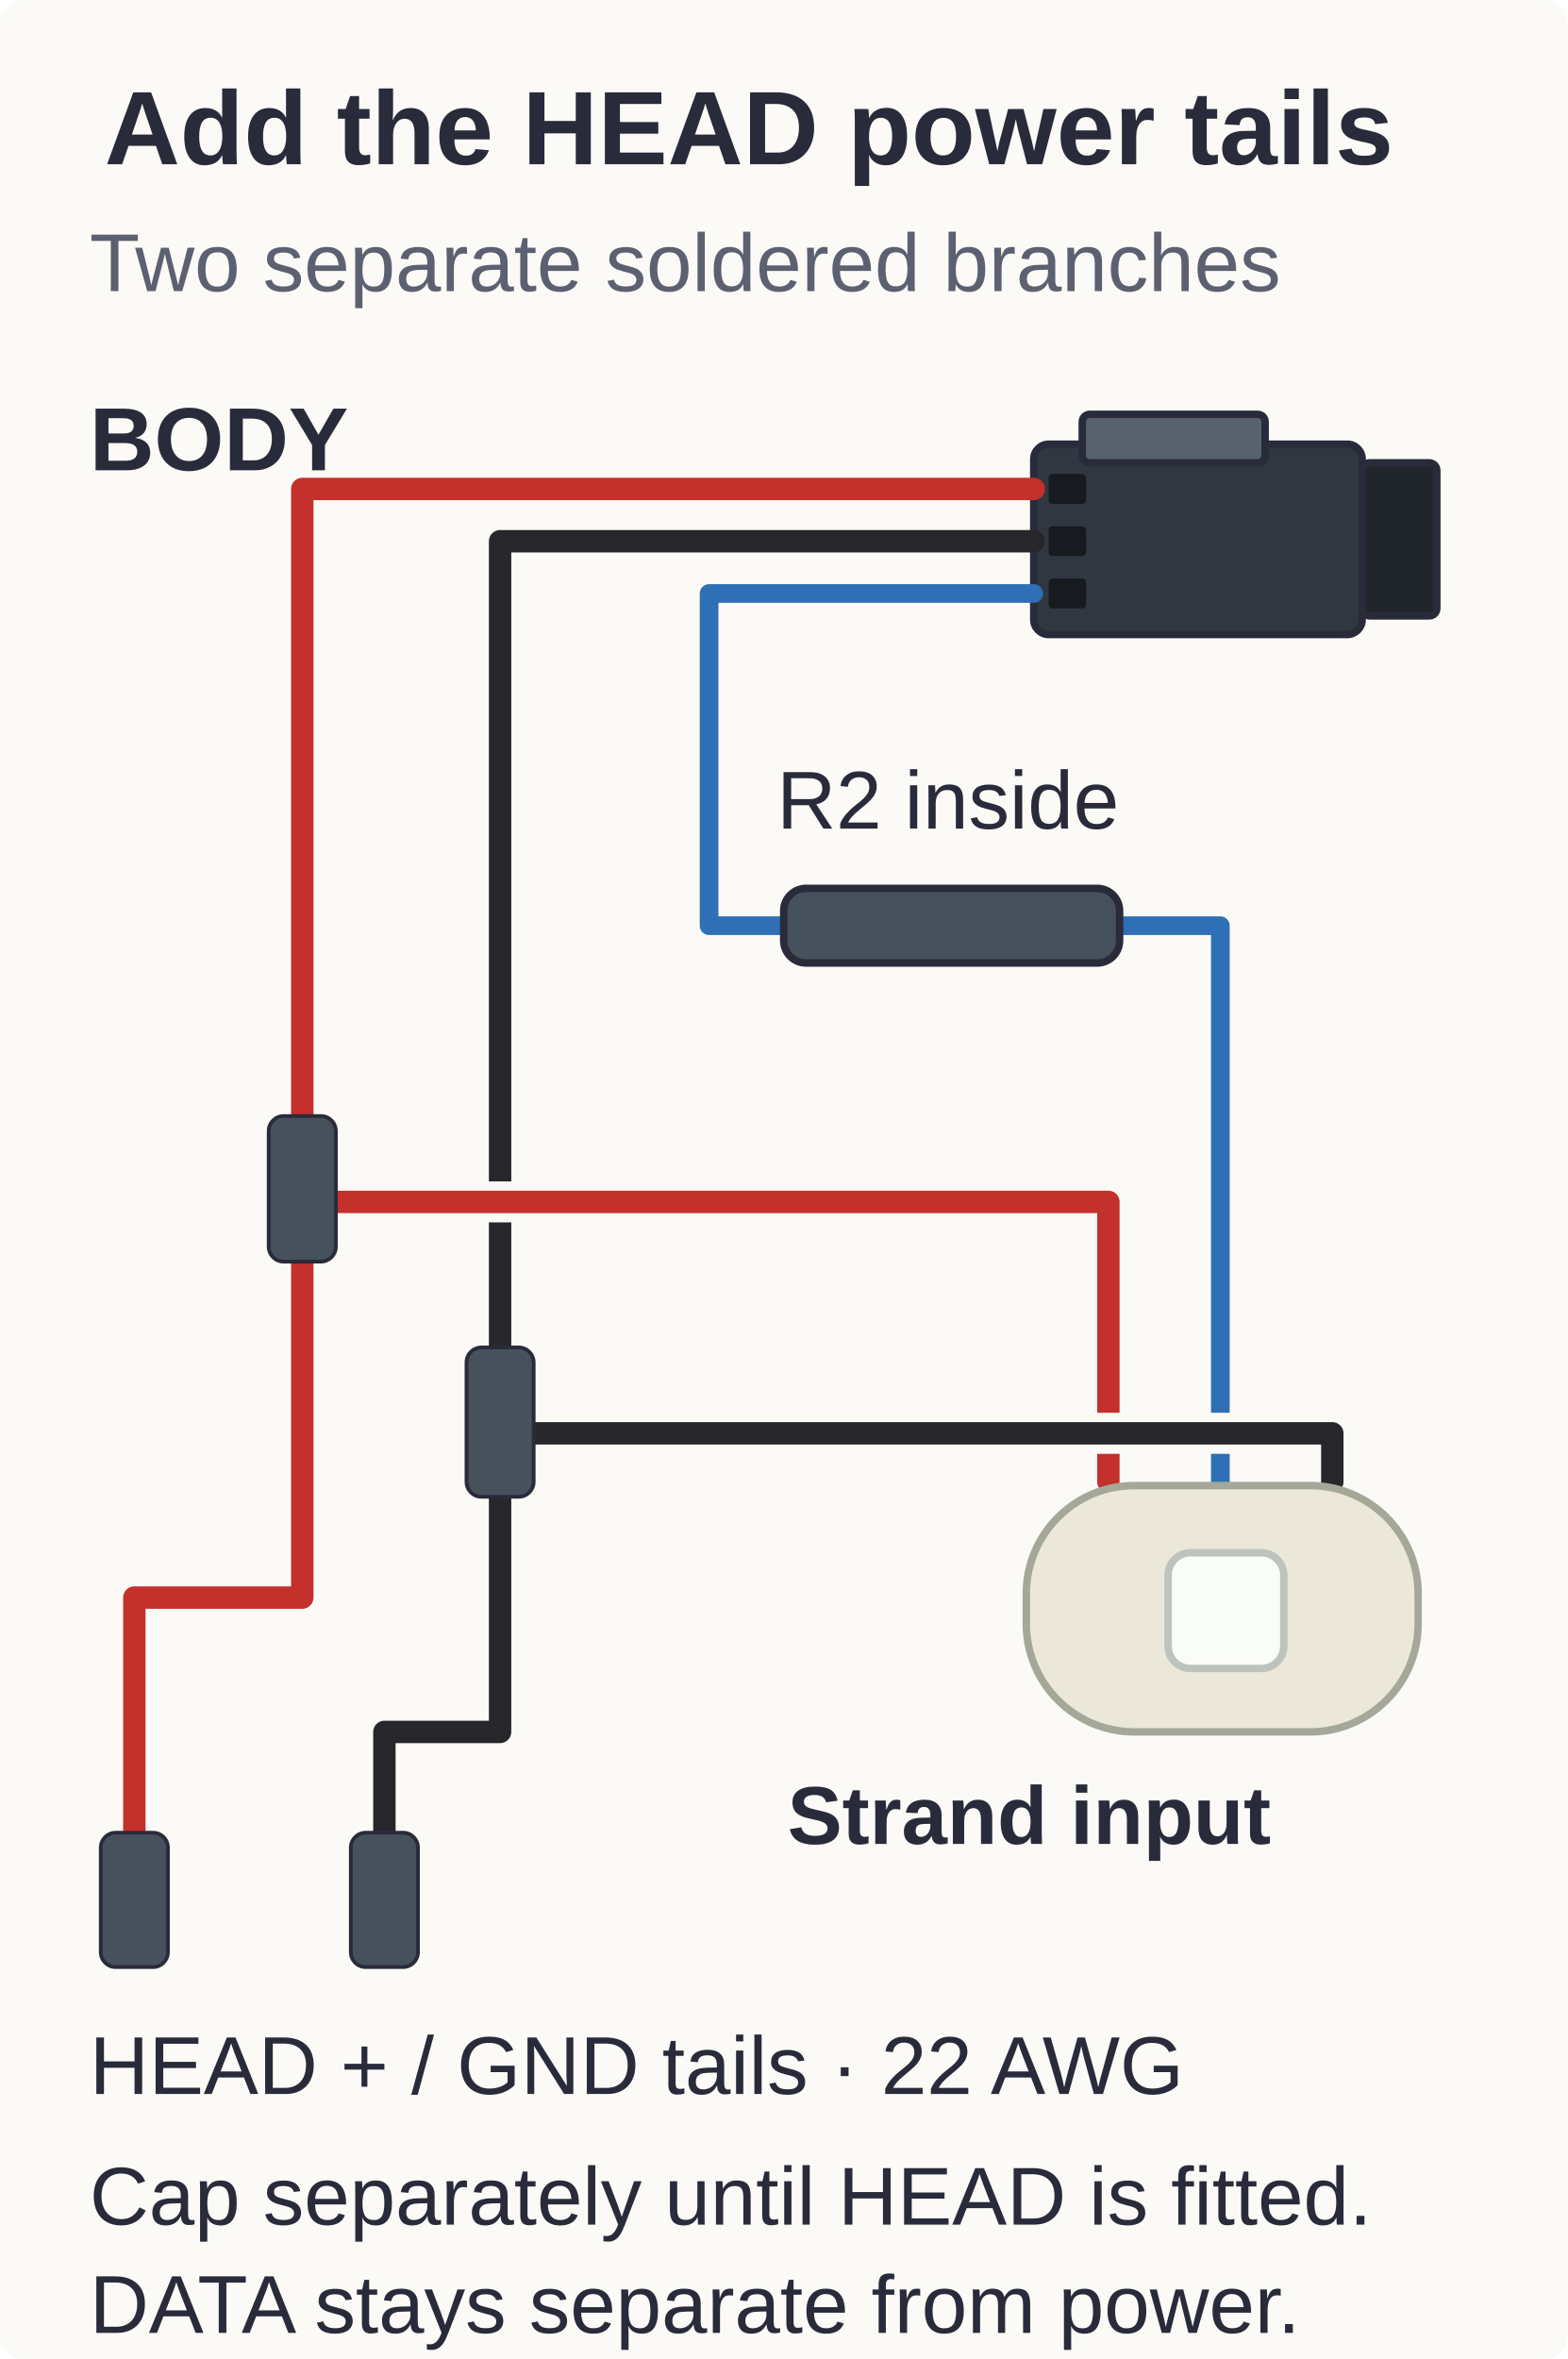
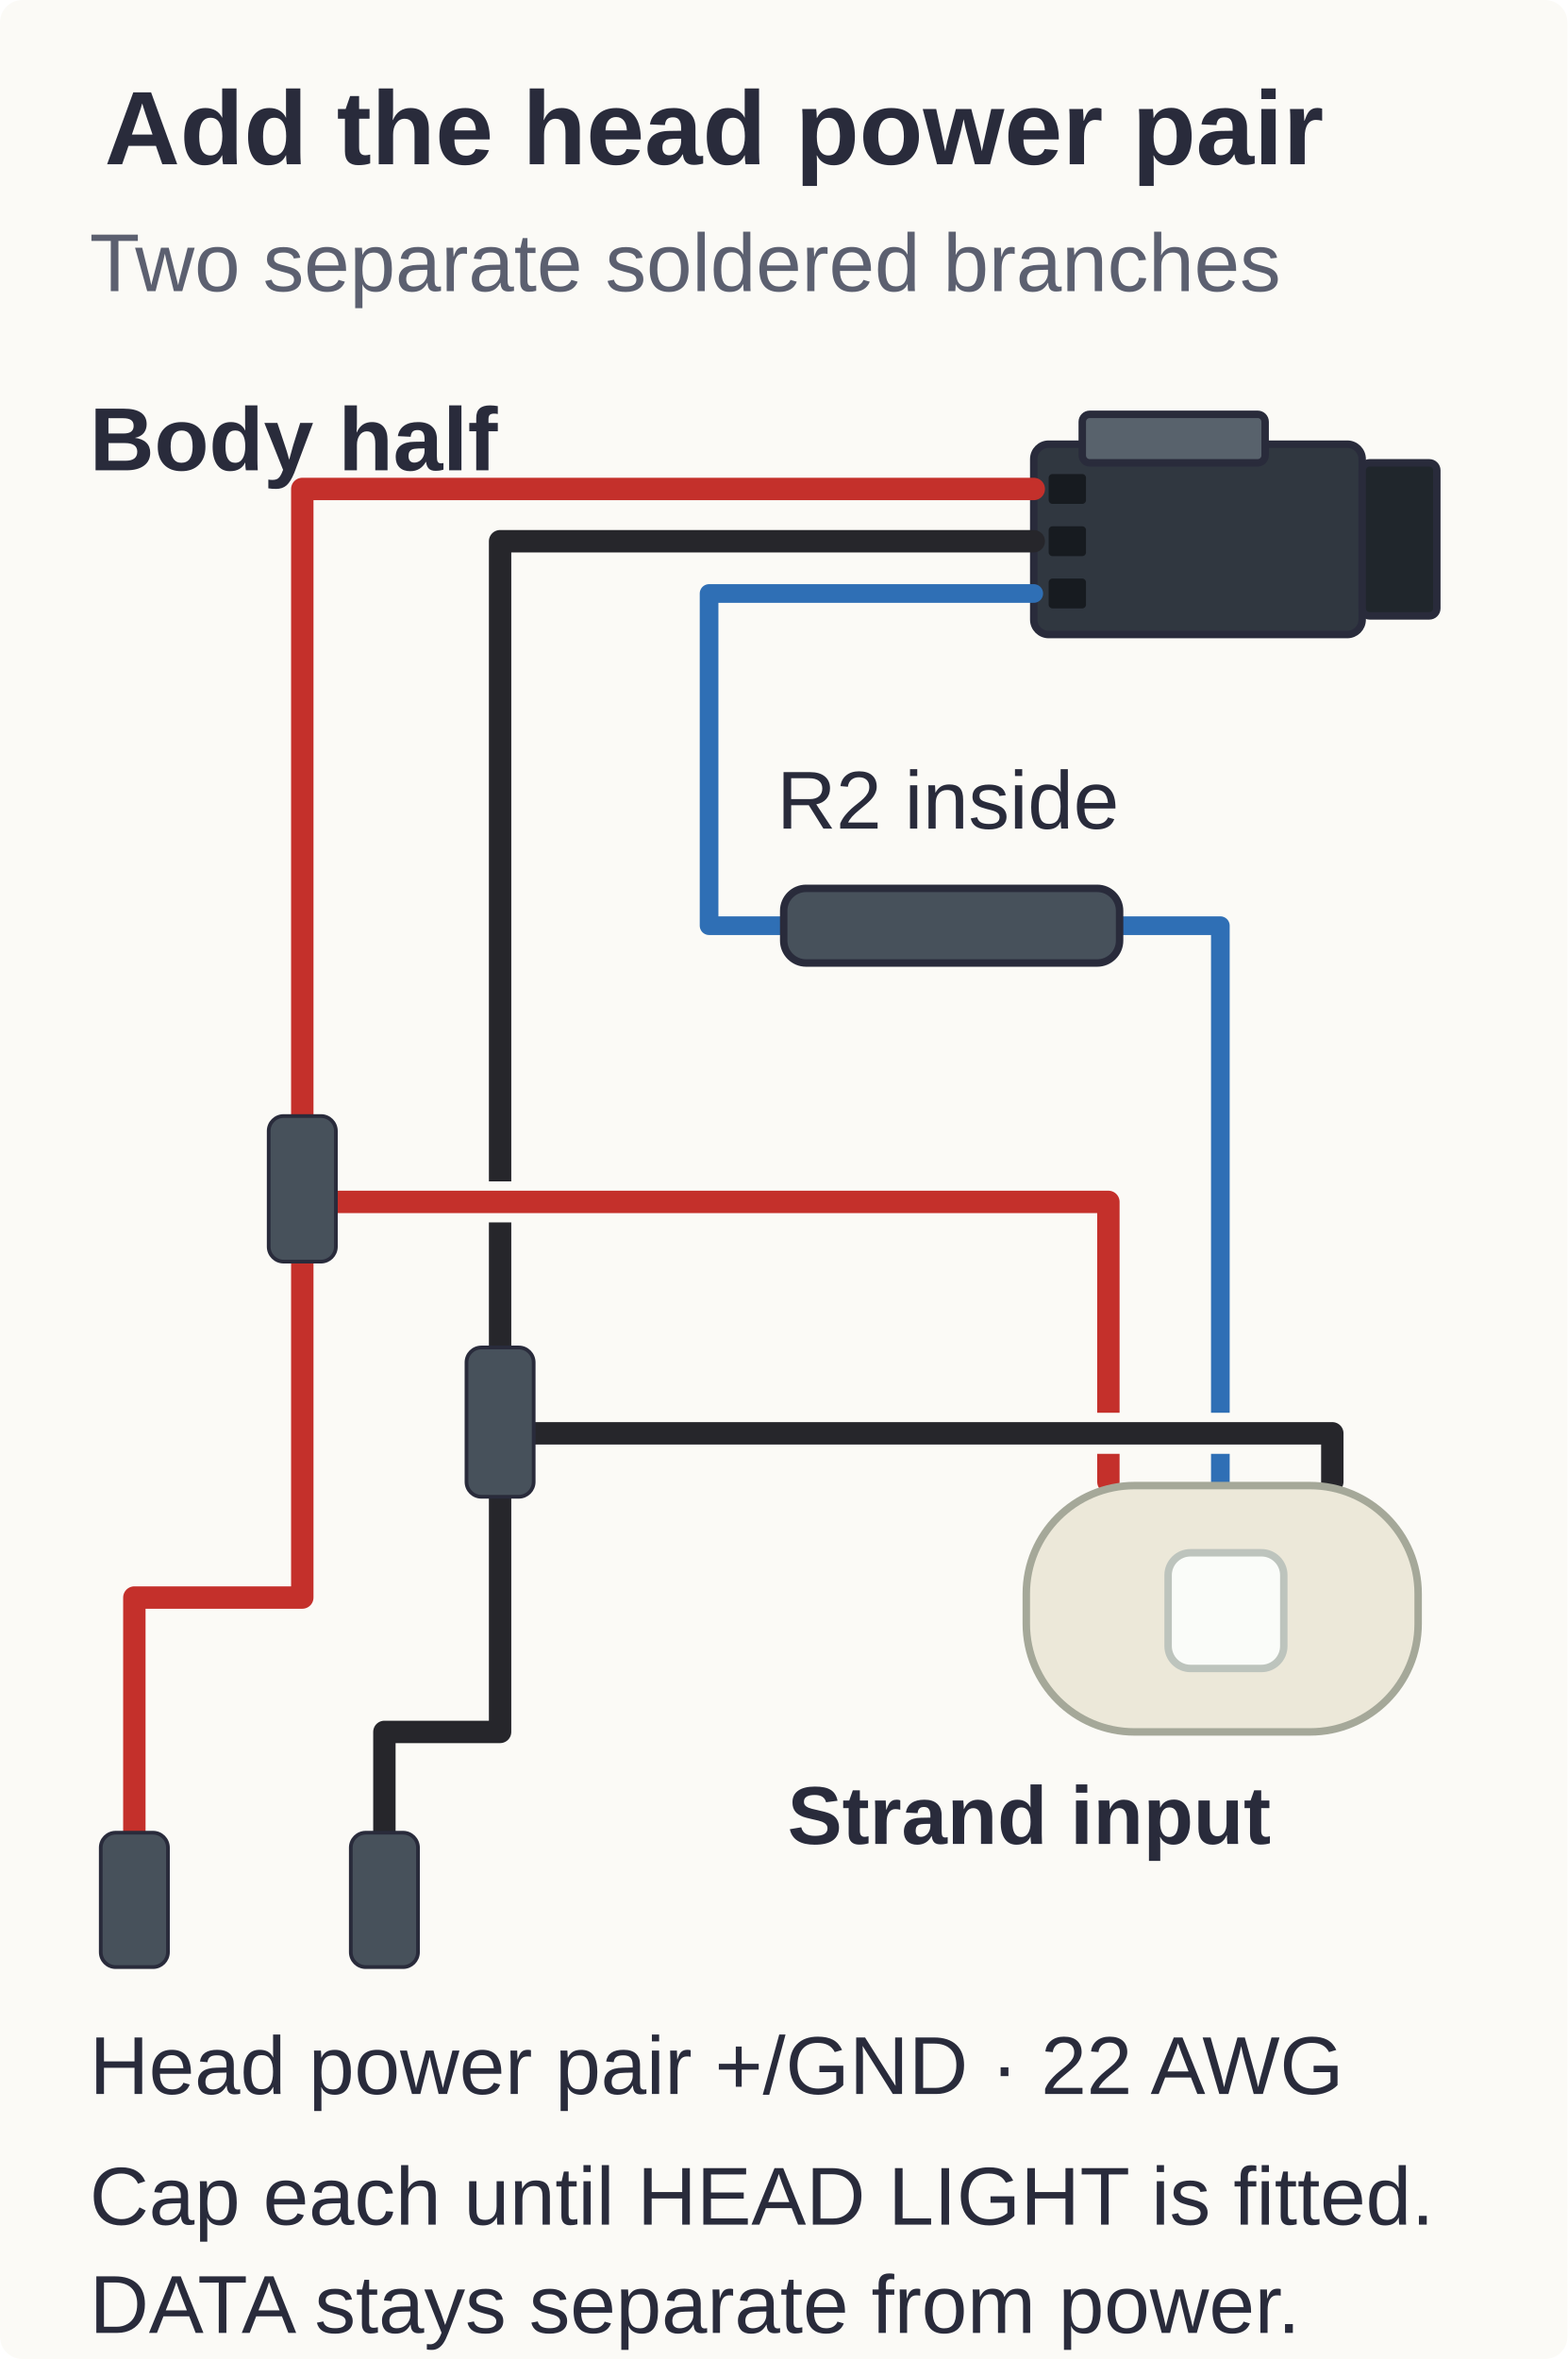
<svg xmlns="http://www.w3.org/2000/svg" viewBox="0 0 420 632" width="420" height="632" role="img">
  <defs>
    <marker id="arrow" viewBox="0 0 10 10" refX="8" refY="5" markerWidth="7" markerHeight="7" orient="auto-start-reverse">
      <path d="M0 0 L10 5 L0 10z" fill="#2f6fb5" />
    </marker>
  </defs>
  <rect x="0" y="0" width="420" height="632" rx="6" fill="#fbfaf6" stroke="none" stroke-width="2" />
-   <text x="28" y="44" font-family="Arial,Helvetica,sans-serif" font-size="28" fill="#292b3b" font-weight="700" text-anchor="start">Add the HEAD power tails</text>
+   <text x="28" y="44" font-family="Arial,Helvetica,sans-serif" font-size="28" fill="#292b3b" font-weight="700" text-anchor="start">Add the head power pair</text>
  <text x="24" y="78" font-family="Arial,Helvetica,sans-serif" font-size="22" fill="#5c6070" font-weight="400" text-anchor="start">Two separate soldered branches</text>
  <rect x="277" y="119" width="88" height="51" rx="4" fill="#303740" stroke="#292b3b" stroke-width="2" />
  <rect x="290" y="111" width="49" height="13" rx="2" fill="#58626c" stroke="#292b3b" stroke-width="2" />
  <rect x="365" y="124" width="20" height="41" rx="2" fill="#20262c" stroke="#292b3b" stroke-width="2" />
  <rect x="281" y="127" width="10" height="8" rx="1" fill="#171b20" stroke="none" stroke-width="2" />
  <rect x="281" y="141" width="10" height="8" rx="1" fill="#171b20" stroke="none" stroke-width="2" />
  <rect x="281" y="155" width="10" height="8" rx="1" fill="#171b20" stroke="none" stroke-width="2" />
-   <text x="24" y="126" font-family="Arial,Helvetica,sans-serif" font-size="24" fill="#292b3b" font-weight="700" text-anchor="start">BODY</text>
+   <text x="24" y="126" font-family="Arial,Helvetica,sans-serif" font-size="24" fill="#292b3b" font-weight="700" text-anchor="start">Body half</text>
  <path d="M277 131 L81 131 L81 323" fill="none" stroke="#c4302b" stroke-width="6" stroke-linejoin="round" stroke-linecap="round" />
  <path d="M277 145 L134 145 L134 384" fill="none" stroke="#26262b" stroke-width="6" stroke-linejoin="round" stroke-linecap="round" />
  <path d="M277 159 L190 159 L190 248 L210 248" fill="none" stroke="#2f6fb5" stroke-width="5" stroke-linejoin="round" stroke-linecap="round" />
  <path d="M300 248 L327 248 L327 397" fill="none" stroke="#2f6fb5" stroke-width="5" stroke-linejoin="round" stroke-linecap="round" />
  <rect x="210" y="238" width="90" height="20" rx="6" fill="#47515b" stroke="#292b3b" stroke-width="2" />
  <text x="254" y="222" font-family="Arial,Helvetica,sans-serif" font-size="22" fill="#292b3b" font-weight="400" text-anchor="middle">R2 inside</text>
  <path d="M81 309 L81 428 L36 428 L36 511" fill="none" stroke="#c4302b" stroke-width="6" stroke-linejoin="round" stroke-linecap="round" />
  <path d="M134 370 L134 464 L103 464 L103 511" fill="none" stroke="#26262b" stroke-width="6" stroke-linejoin="round" stroke-linecap="round" />
  <path d="M81 322 L297 322 L297 397" fill="none" stroke="#fbfaf6" stroke-width="11" stroke-linejoin="round" stroke-linecap="round" />
  <path d="M81 322 L297 322 L297 397" fill="none" stroke="#c4302b" stroke-width="6" stroke-linejoin="round" stroke-linecap="round" />
  <path d="M134 384 L357 384 L357 397" fill="none" stroke="#fbfaf6" stroke-width="11" stroke-linejoin="round" stroke-linecap="round" />
  <path d="M134 384 L357 384 L357 397" fill="none" stroke="#26262b" stroke-width="6" stroke-linejoin="round" stroke-linecap="round" />
  <rect x="72" y="299" width="18" height="39" rx="4" fill="#47515b" stroke="#292b3b" stroke-width="1" />
  <rect x="125" y="361" width="18" height="40" rx="4" fill="#47515b" stroke="#292b3b" stroke-width="1" />
  <rect x="27" y="491" width="18" height="36" rx="4" fill="#47515b" stroke="#292b3b" stroke-width="1" />
  <rect x="94" y="491" width="18" height="36" rx="4" fill="#47515b" stroke="#292b3b" stroke-width="1" />
  <rect x="275" y="398" width="105" height="66" rx="29" fill="#ece8d9" stroke="#a5a899" stroke-width="2" />
  <rect x="313" y="416" width="31" height="31" rx="6" fill="#fafcf9" stroke="#bdc4bd" stroke-width="2" />
  <text x="211" y="494" font-family="Arial,Helvetica,sans-serif" font-size="22" fill="#292b3b" font-weight="700" text-anchor="start">Strand input</text>
-   <text x="24" y="561" font-family="Arial,Helvetica,sans-serif" font-size="22" fill="#292b3b" font-weight="400" text-anchor="start">HEAD + / GND tails · 22 AWG</text>
-   <text x="24" y="596" font-family="Arial,Helvetica,sans-serif" font-size="22" fill="#292b3b" font-weight="400" text-anchor="start">Cap separately until HEAD is fitted.</text>
+   <text x="24" y="561" font-family="Arial,Helvetica,sans-serif" font-size="22" fill="#292b3b" font-weight="400" text-anchor="start">Head power pair +/GND · 22 AWG</text>
+   <text x="24" y="596" font-family="Arial,Helvetica,sans-serif" font-size="22" fill="#292b3b" font-weight="400" text-anchor="start">Cap each until HEAD LIGHT is fitted.</text>
  <text x="24" y="625" font-family="Arial,Helvetica,sans-serif" font-size="22" fill="#292b3b" font-weight="400" text-anchor="start">DATA stays separate from power.</text>
</svg>
